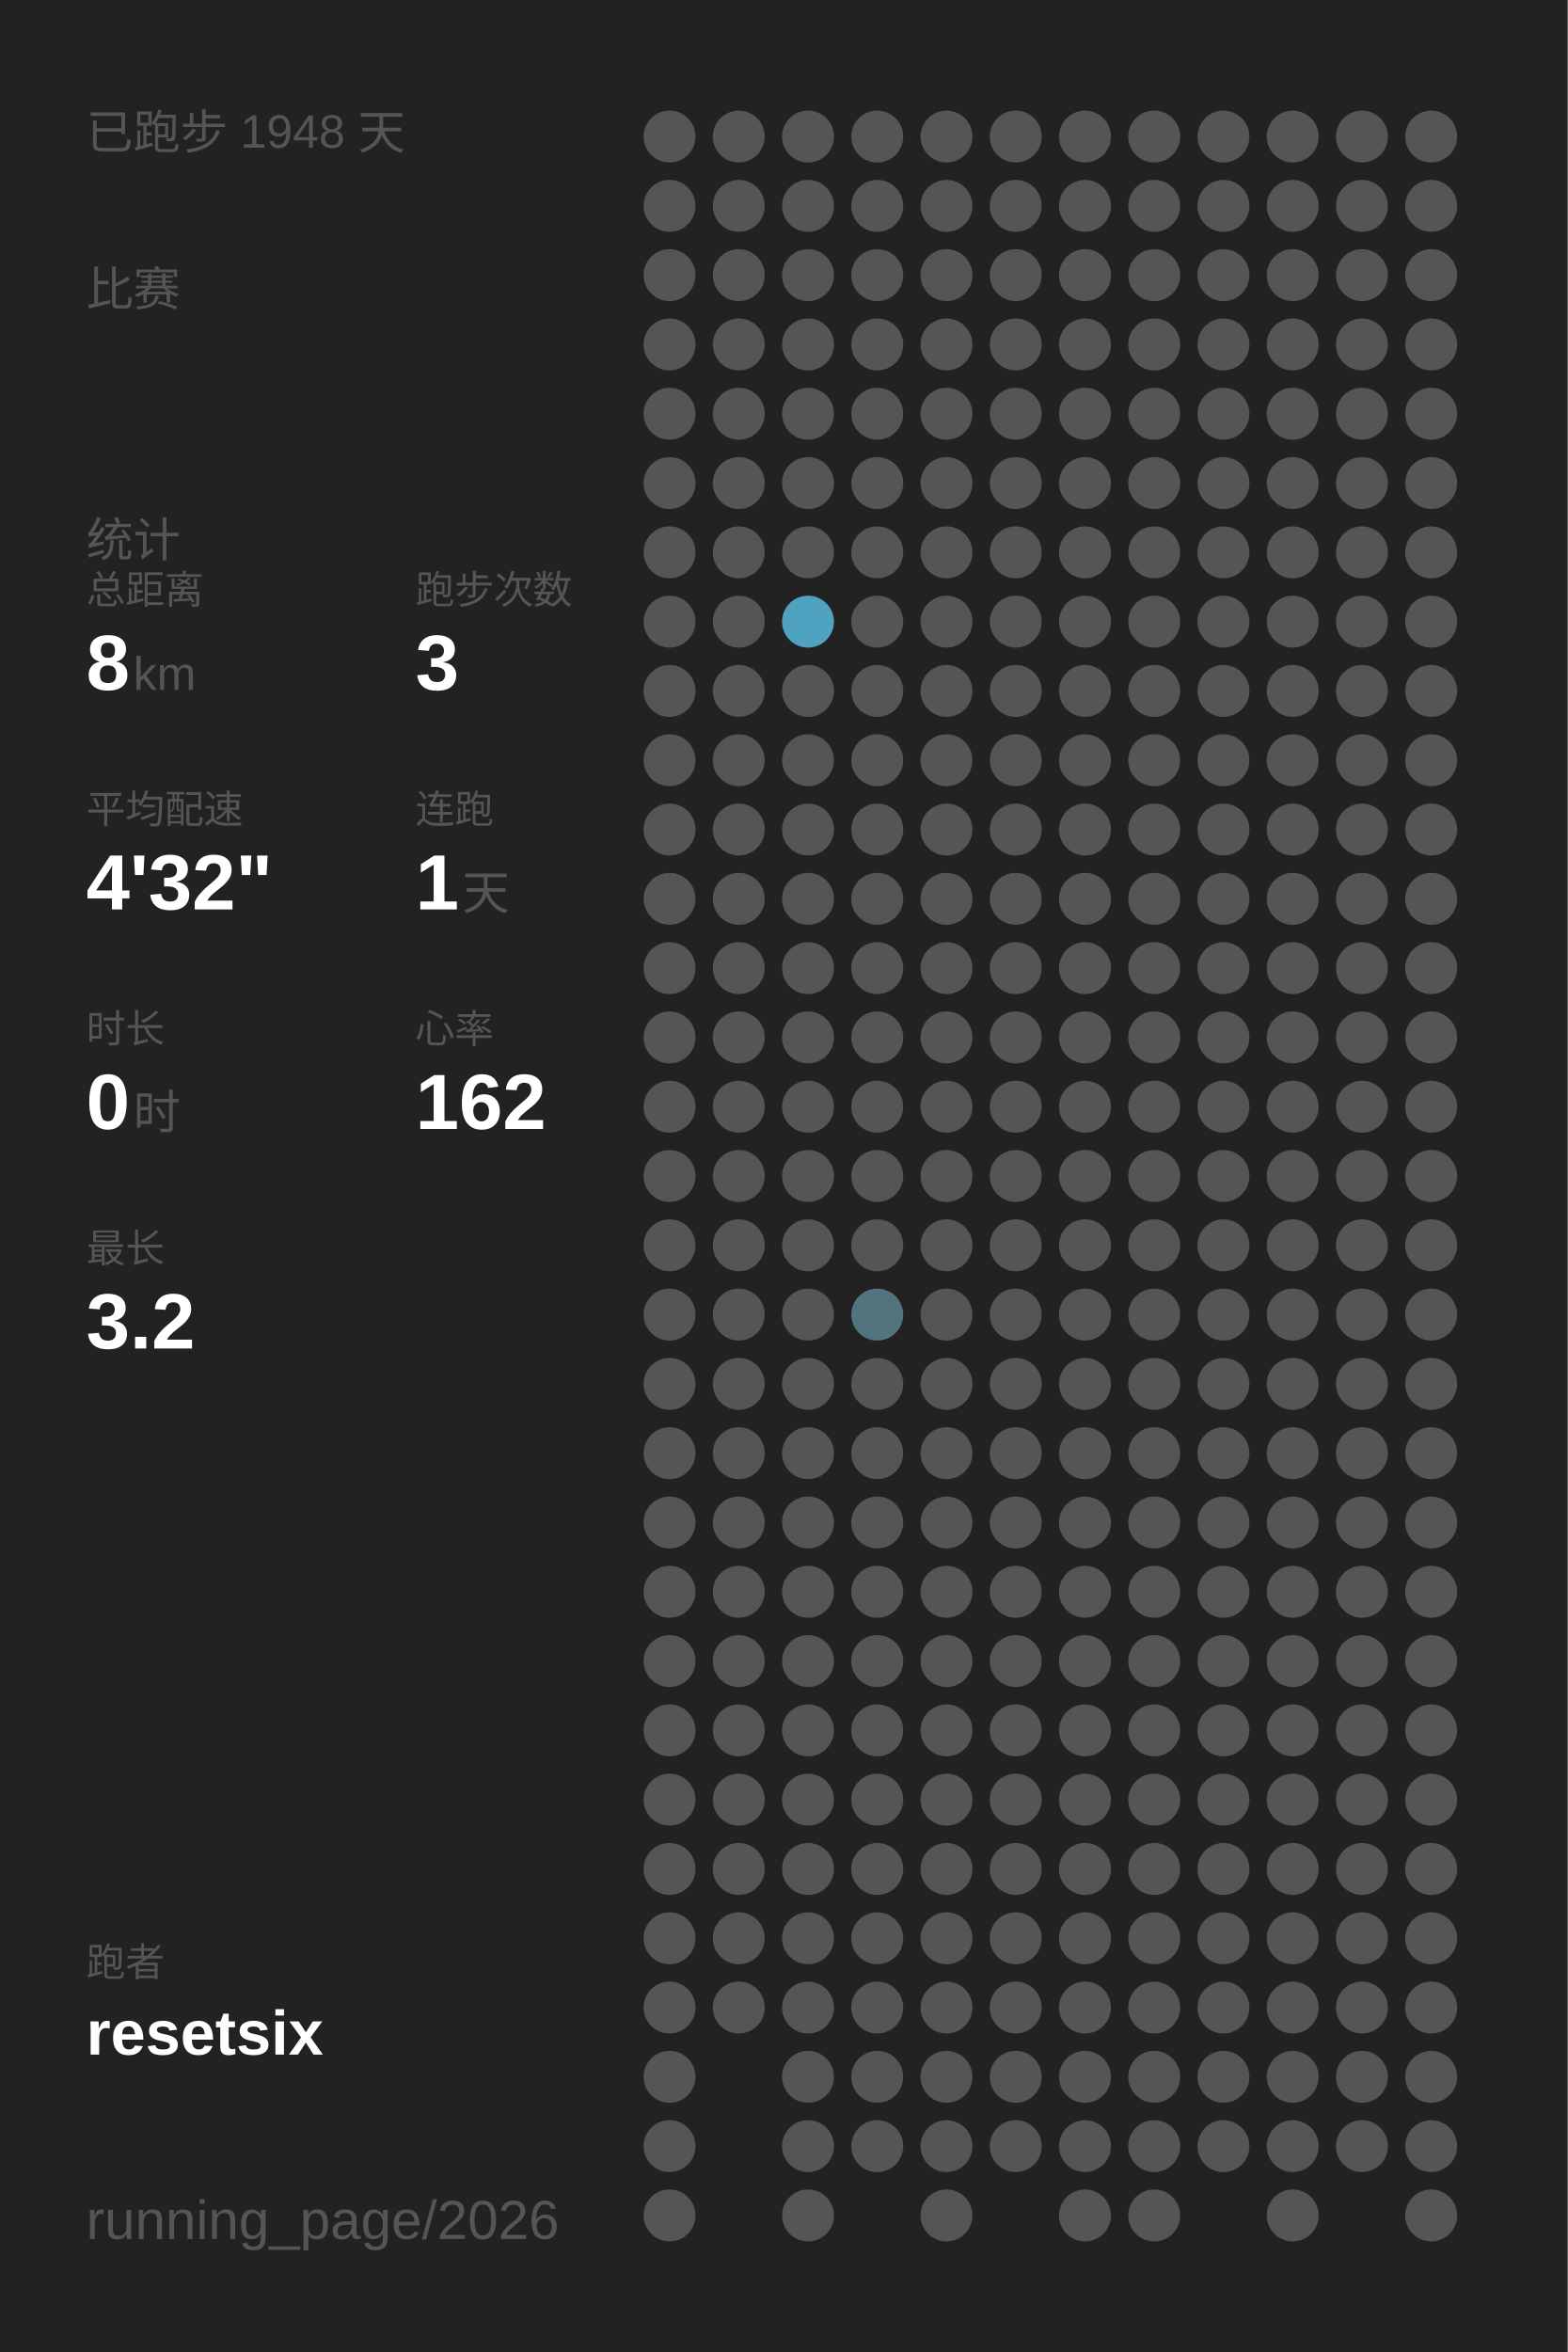
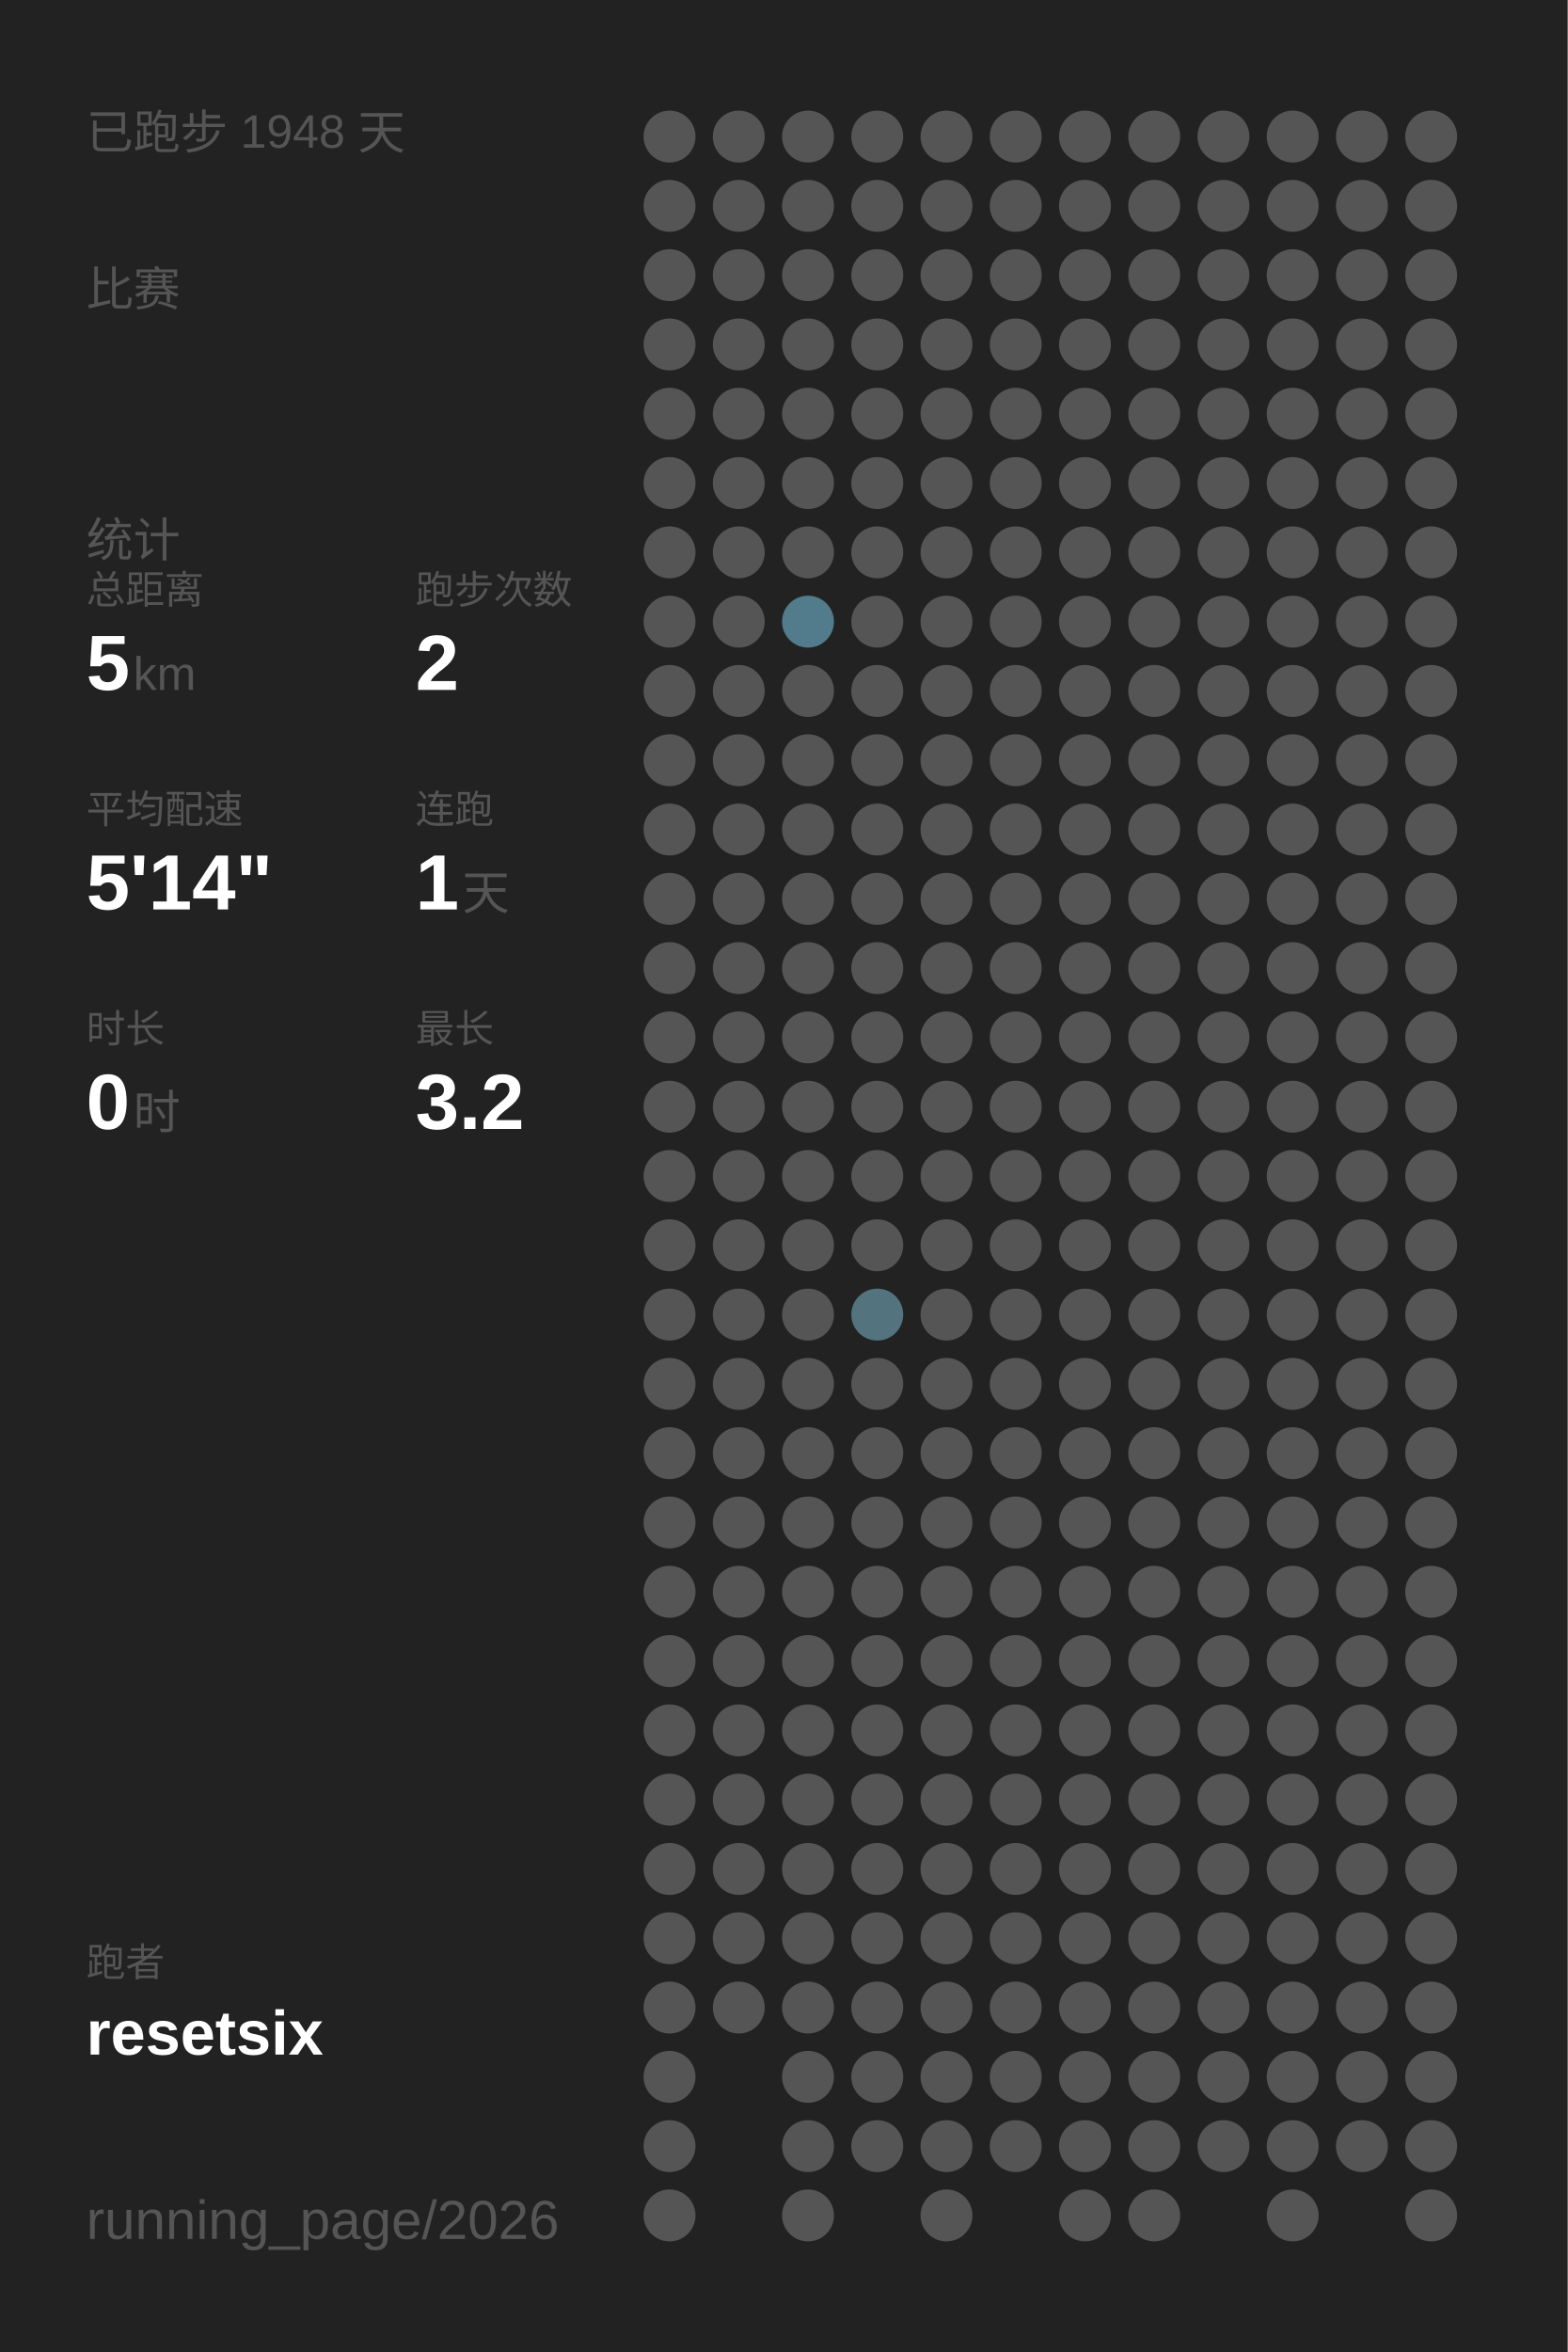
<svg xmlns="http://www.w3.org/2000/svg" baseProfile="full" height="300mm" version="1.1" viewBox="0,0,200,300" width="200mm">
  <defs />
  <rect fill="#222222" height="300" width="200" x="0" y="0" />
  <text fill="#555555" style="font-size:6px; font-family:Arial;" x="11" y="19">已跑步 1948 天</text>
  <text fill="#555555" style="font-size:6px; font-family:Arial;" x="11" y="39">比赛</text>
  <text fill="#555555" style="font-size:6px; font-family:Arial;" x="11" y="71">统计</text>
  <text fill="#555555" style="font-size:5px; font-family:Arial;" x="11" y="77">总距离</text>
-   <text fill="#FFFFFF" style="font-size:10px; font-family:Arial; font-weight:bold;" x="11" y="88">8</text>
+   <text fill="#FFFFFF" style="font-size:10px; font-family:Arial; font-weight:bold;" x="11" y="88">5</text>
  <text fill="#555555" style="font-size:6px; font-family:Arial;" x="17" y="88">km</text>
  <text fill="#555555" style="font-size:5px; font-family:Arial;" x="53" y="77">跑步次数</text>
-   <text fill="#FFFFFF" style="font-size:10px; font-family:Arial; font-weight:bold;" x="53" y="88">3</text>
+   <text fill="#FFFFFF" style="font-size:10px; font-family:Arial; font-weight:bold;" x="53" y="88">2</text>
  <text fill="#555555" style="font-size:5px; font-family:Arial;" x="11" y="105">平均配速</text>
-   <text fill="#FFFFFF" style="font-size:10px; font-family:Arial; font-weight:bold;" x="11" y="116">4'32"</text>
+   <text fill="#FFFFFF" style="font-size:10px; font-family:Arial; font-weight:bold;" x="11" y="116">5'14"</text>
  <text fill="#555555" style="font-size:5px; font-family:Arial;" x="53" y="105">连跑</text>
  <text fill="#FFFFFF" style="font-size:10px; font-family:Arial; font-weight:bold;" x="53" y="116">1</text>
  <text fill="#555555" style="font-size:6px; font-family:Arial;" x="59" y="116">天</text>
  <text fill="#555555" style="font-size:5px; font-family:Arial;" x="11" y="133">时长</text>
  <text fill="#FFFFFF" style="font-size:10px; font-family:Arial; font-weight:bold;" x="11" y="144">0</text>
  <text fill="#555555" style="font-size:6px; font-family:Arial;" x="17" y="144">时</text>
-   <text fill="#555555" style="font-size:5px; font-family:Arial;" x="53" y="133">心率</text>
-   <text fill="#FFFFFF" style="font-size:10px; font-family:Arial; font-weight:bold;" x="53" y="144">162</text>
-   <text fill="#555555" style="font-size:5px; font-family:Arial;" x="11" y="161">最长</text>
-   <text fill="#FFFFFF" style="font-size:10px; font-family:Arial; font-weight:bold;" x="11" y="172">3.2</text>
+   <text fill="#555555" style="font-size:5px; font-family:Arial;" x="53" y="133">最长</text>
+   <text fill="#FFFFFF" style="font-size:10px; font-family:Arial; font-weight:bold;" x="53" y="144">3.2</text>
  <text fill="#555555" style="font-size:5px; font-family:Arial;" x="11" y="252.065">跑者</text>
  <text fill="#FFFFFF" style="font-size:8px; font-family:Arial; font-weight:bold;" x="11" y="262.065">resetsix</text>
  <text fill="#555555" style="font-size:7px; font-family:Arial;" x="11" y="285.581">running_page/2026</text>
  <circle cx="85.417" cy="17.419" fill="#555555" r="3.312" />
  <circle cx="85.417" cy="26.258" fill="#555555" r="3.312" />
  <circle cx="85.417" cy="35.097" fill="#555555" r="3.312" />
  <circle cx="85.417" cy="43.935" fill="#555555" r="3.312" />
  <circle cx="85.417" cy="52.774" fill="#555555" r="3.312" />
  <circle cx="85.417" cy="61.613" fill="#555555" r="3.312" />
  <circle cx="85.417" cy="70.452" fill="#555555" r="3.312" />
  <circle cx="85.417" cy="79.29" fill="#555555" r="3.312" />
  <circle cx="85.417" cy="88.129" fill="#555555" r="3.312" />
  <circle cx="85.417" cy="96.968" fill="#555555" r="3.312" />
  <circle cx="85.417" cy="105.806" fill="#555555" r="3.312" />
  <circle cx="85.417" cy="114.645" fill="#555555" r="3.312" />
  <circle cx="85.417" cy="123.484" fill="#555555" r="3.312" />
  <circle cx="85.417" cy="132.323" fill="#555555" r="3.312" />
  <circle cx="85.417" cy="141.161" fill="#555555" r="3.312" />
  <circle cx="85.417" cy="150" fill="#555555" r="3.312" />
  <circle cx="85.417" cy="158.839" fill="#555555" r="3.312" />
  <circle cx="85.417" cy="167.677" fill="#555555" r="3.312" />
  <circle cx="85.417" cy="176.516" fill="#555555" r="3.312" />
  <circle cx="85.417" cy="185.355" fill="#555555" r="3.312" />
  <circle cx="85.417" cy="194.194" fill="#555555" r="3.312" />
  <circle cx="85.417" cy="203.032" fill="#555555" r="3.312" />
  <circle cx="85.417" cy="211.871" fill="#555555" r="3.312" />
  <circle cx="85.417" cy="220.71" fill="#555555" r="3.312" />
  <circle cx="85.417" cy="229.548" fill="#555555" r="3.312" />
  <circle cx="85.417" cy="238.387" fill="#555555" r="3.312" />
  <circle cx="85.417" cy="247.226" fill="#555555" r="3.312" />
  <circle cx="85.417" cy="256.065" fill="#555555" r="3.312" />
  <circle cx="85.417" cy="264.903" fill="#555555" r="3.312" />
  <circle cx="85.417" cy="273.742" fill="#555555" r="3.312" />
  <circle cx="85.417" cy="282.581" fill="#555555" r="3.312" />
  <circle cx="94.25" cy="17.419" fill="#555555" r="3.312" />
  <circle cx="94.25" cy="26.258" fill="#555555" r="3.312" />
  <circle cx="94.25" cy="35.097" fill="#555555" r="3.312" />
  <circle cx="94.25" cy="43.935" fill="#555555" r="3.312" />
  <circle cx="94.25" cy="52.774" fill="#555555" r="3.312" />
  <circle cx="94.25" cy="61.613" fill="#555555" r="3.312" />
  <circle cx="94.25" cy="70.452" fill="#555555" r="3.312" />
  <circle cx="94.25" cy="79.29" fill="#555555" r="3.312" />
  <circle cx="94.25" cy="88.129" fill="#555555" r="3.312" />
  <circle cx="94.25" cy="96.968" fill="#555555" r="3.312" />
  <circle cx="94.25" cy="105.806" fill="#555555" r="3.312" />
  <circle cx="94.25" cy="114.645" fill="#555555" r="3.312" />
  <circle cx="94.25" cy="123.484" fill="#555555" r="3.312" />
  <circle cx="94.25" cy="132.323" fill="#555555" r="3.312" />
  <circle cx="94.25" cy="141.161" fill="#555555" r="3.312" />
  <circle cx="94.25" cy="150" fill="#555555" r="3.312" />
  <circle cx="94.25" cy="158.839" fill="#555555" r="3.312" />
  <circle cx="94.25" cy="167.677" fill="#555555" r="3.312" />
  <circle cx="94.25" cy="176.516" fill="#555555" r="3.312" />
  <circle cx="94.25" cy="185.355" fill="#555555" r="3.312" />
  <circle cx="94.25" cy="194.194" fill="#555555" r="3.312" />
  <circle cx="94.25" cy="203.032" fill="#555555" r="3.312" />
  <circle cx="94.25" cy="211.871" fill="#555555" r="3.312" />
  <circle cx="94.25" cy="220.71" fill="#555555" r="3.312" />
  <circle cx="94.25" cy="229.548" fill="#555555" r="3.312" />
  <circle cx="94.25" cy="238.387" fill="#555555" r="3.312" />
  <circle cx="94.25" cy="247.226" fill="#555555" r="3.312" />
  <circle cx="94.25" cy="256.065" fill="#555555" r="3.312" />
  <circle cx="103.083" cy="17.419" fill="#555555" r="3.312" />
  <circle cx="103.083" cy="26.258" fill="#555555" r="3.312" />
  <circle cx="103.083" cy="35.097" fill="#555555" r="3.312" />
  <circle cx="103.083" cy="43.935" fill="#555555" r="3.312" />
  <circle cx="103.083" cy="52.774" fill="#555555" r="3.312" />
  <circle cx="103.083" cy="61.613" fill="#555555" r="3.312" />
  <circle cx="103.083" cy="70.452" fill="#555555" r="3.312" />
-   <circle cx="103.083" cy="79.29" fill="#4fa3c0" r="3.312" />
+   <circle cx="103.083" cy="79.29" fill="#527c8b" r="3.312" />
  <circle cx="103.083" cy="88.129" fill="#555555" r="3.312" />
  <circle cx="103.083" cy="96.968" fill="#555555" r="3.312" />
  <circle cx="103.083" cy="105.806" fill="#555555" r="3.312" />
  <circle cx="103.083" cy="114.645" fill="#555555" r="3.312" />
  <circle cx="103.083" cy="123.484" fill="#555555" r="3.312" />
  <circle cx="103.083" cy="132.323" fill="#555555" r="3.312" />
  <circle cx="103.083" cy="141.161" fill="#555555" r="3.312" />
  <circle cx="103.083" cy="150" fill="#555555" r="3.312" />
  <circle cx="103.083" cy="158.839" fill="#555555" r="3.312" />
  <circle cx="103.083" cy="167.677" fill="#555555" r="3.312" />
  <circle cx="103.083" cy="176.516" fill="#555555" r="3.312" />
  <circle cx="103.083" cy="185.355" fill="#555555" r="3.312" />
  <circle cx="103.083" cy="194.194" fill="#555555" r="3.312" />
  <circle cx="103.083" cy="203.032" fill="#555555" r="3.312" />
  <circle cx="103.083" cy="211.871" fill="#555555" r="3.312" />
  <circle cx="103.083" cy="220.71" fill="#555555" r="3.312" />
  <circle cx="103.083" cy="229.548" fill="#555555" r="3.312" />
  <circle cx="103.083" cy="238.387" fill="#555555" r="3.312" />
  <circle cx="103.083" cy="247.226" fill="#555555" r="3.312" />
  <circle cx="103.083" cy="256.065" fill="#555555" r="3.312" />
  <circle cx="103.083" cy="264.903" fill="#555555" r="3.312" />
  <circle cx="103.083" cy="273.742" fill="#555555" r="3.312" />
  <circle cx="103.083" cy="282.581" fill="#555555" r="3.312" />
  <circle cx="111.917" cy="17.419" fill="#555555" r="3.312" />
  <circle cx="111.917" cy="26.258" fill="#555555" r="3.312" />
  <circle cx="111.917" cy="35.097" fill="#555555" r="3.312" />
  <circle cx="111.917" cy="43.935" fill="#555555" r="3.312" />
  <circle cx="111.917" cy="52.774" fill="#555555" r="3.312" />
  <circle cx="111.917" cy="61.613" fill="#555555" r="3.312" />
  <circle cx="111.917" cy="70.452" fill="#555555" r="3.312" />
  <circle cx="111.917" cy="79.29" fill="#555555" r="3.312" />
  <circle cx="111.917" cy="88.129" fill="#555555" r="3.312" />
  <circle cx="111.917" cy="96.968" fill="#555555" r="3.312" />
  <circle cx="111.917" cy="105.806" fill="#555555" r="3.312" />
  <circle cx="111.917" cy="114.645" fill="#555555" r="3.312" />
  <circle cx="111.917" cy="123.484" fill="#555555" r="3.312" />
  <circle cx="111.917" cy="132.323" fill="#555555" r="3.312" />
  <circle cx="111.917" cy="141.161" fill="#555555" r="3.312" />
  <circle cx="111.917" cy="150" fill="#555555" r="3.312" />
  <circle cx="111.917" cy="158.839" fill="#555555" r="3.312" />
  <circle cx="111.917" cy="167.677" fill="#53737e" r="3.312" />
  <circle cx="111.917" cy="176.516" fill="#555555" r="3.312" />
  <circle cx="111.917" cy="185.355" fill="#555555" r="3.312" />
  <circle cx="111.917" cy="194.194" fill="#555555" r="3.312" />
  <circle cx="111.917" cy="203.032" fill="#555555" r="3.312" />
  <circle cx="111.917" cy="211.871" fill="#555555" r="3.312" />
  <circle cx="111.917" cy="220.71" fill="#555555" r="3.312" />
  <circle cx="111.917" cy="229.548" fill="#555555" r="3.312" />
  <circle cx="111.917" cy="238.387" fill="#555555" r="3.312" />
  <circle cx="111.917" cy="247.226" fill="#555555" r="3.312" />
  <circle cx="111.917" cy="256.065" fill="#555555" r="3.312" />
  <circle cx="111.917" cy="264.903" fill="#555555" r="3.312" />
  <circle cx="111.917" cy="273.742" fill="#555555" r="3.312" />
  <circle cx="120.75" cy="17.419" fill="#555555" r="3.312" />
  <circle cx="120.75" cy="26.258" fill="#555555" r="3.312" />
  <circle cx="120.75" cy="35.097" fill="#555555" r="3.312" />
  <circle cx="120.75" cy="43.935" fill="#555555" r="3.312" />
  <circle cx="120.75" cy="52.774" fill="#555555" r="3.312" />
  <circle cx="120.75" cy="61.613" fill="#555555" r="3.312" />
  <circle cx="120.75" cy="70.452" fill="#555555" r="3.312" />
  <circle cx="120.75" cy="79.29" fill="#555555" r="3.312" />
  <circle cx="120.75" cy="88.129" fill="#555555" r="3.312" />
  <circle cx="120.75" cy="96.968" fill="#555555" r="3.312" />
  <circle cx="120.75" cy="105.806" fill="#555555" r="3.312" />
  <circle cx="120.75" cy="114.645" fill="#555555" r="3.312" />
  <circle cx="120.75" cy="123.484" fill="#555555" r="3.312" />
  <circle cx="120.75" cy="132.323" fill="#555555" r="3.312" />
  <circle cx="120.75" cy="141.161" fill="#555555" r="3.312" />
  <circle cx="120.75" cy="150" fill="#555555" r="3.312" />
  <circle cx="120.75" cy="158.839" fill="#555555" r="3.312" />
  <circle cx="120.75" cy="167.677" fill="#555555" r="3.312" />
  <circle cx="120.75" cy="176.516" fill="#555555" r="3.312" />
  <circle cx="120.75" cy="185.355" fill="#555555" r="3.312" />
  <circle cx="120.75" cy="194.194" fill="#555555" r="3.312" />
  <circle cx="120.75" cy="203.032" fill="#555555" r="3.312" />
  <circle cx="120.75" cy="211.871" fill="#555555" r="3.312" />
  <circle cx="120.75" cy="220.71" fill="#555555" r="3.312" />
  <circle cx="120.75" cy="229.548" fill="#555555" r="3.312" />
  <circle cx="120.75" cy="238.387" fill="#555555" r="3.312" />
  <circle cx="120.75" cy="247.226" fill="#555555" r="3.312" />
  <circle cx="120.75" cy="256.065" fill="#555555" r="3.312" />
  <circle cx="120.75" cy="264.903" fill="#555555" r="3.312" />
  <circle cx="120.75" cy="273.742" fill="#555555" r="3.312" />
  <circle cx="120.75" cy="282.581" fill="#555555" r="3.312" />
  <circle cx="129.583" cy="17.419" fill="#555555" r="3.312" />
  <circle cx="129.583" cy="26.258" fill="#555555" r="3.312" />
  <circle cx="129.583" cy="35.097" fill="#555555" r="3.312" />
  <circle cx="129.583" cy="43.935" fill="#555555" r="3.312" />
  <circle cx="129.583" cy="52.774" fill="#555555" r="3.312" />
  <circle cx="129.583" cy="61.613" fill="#555555" r="3.312" />
  <circle cx="129.583" cy="70.452" fill="#555555" r="3.312" />
  <circle cx="129.583" cy="79.29" fill="#555555" r="3.312" />
  <circle cx="129.583" cy="88.129" fill="#555555" r="3.312" />
  <circle cx="129.583" cy="96.968" fill="#555555" r="3.312" />
  <circle cx="129.583" cy="105.806" fill="#555555" r="3.312" />
  <circle cx="129.583" cy="114.645" fill="#555555" r="3.312" />
  <circle cx="129.583" cy="123.484" fill="#555555" r="3.312" />
  <circle cx="129.583" cy="132.323" fill="#555555" r="3.312" />
  <circle cx="129.583" cy="141.161" fill="#555555" r="3.312" />
  <circle cx="129.583" cy="150" fill="#555555" r="3.312" />
  <circle cx="129.583" cy="158.839" fill="#555555" r="3.312" />
  <circle cx="129.583" cy="167.677" fill="#555555" r="3.312" />
  <circle cx="129.583" cy="176.516" fill="#555555" r="3.312" />
  <circle cx="129.583" cy="185.355" fill="#555555" r="3.312" />
  <circle cx="129.583" cy="194.194" fill="#555555" r="3.312" />
  <circle cx="129.583" cy="203.032" fill="#555555" r="3.312" />
  <circle cx="129.583" cy="211.871" fill="#555555" r="3.312" />
  <circle cx="129.583" cy="220.71" fill="#555555" r="3.312" />
  <circle cx="129.583" cy="229.548" fill="#555555" r="3.312" />
  <circle cx="129.583" cy="238.387" fill="#555555" r="3.312" />
  <circle cx="129.583" cy="247.226" fill="#555555" r="3.312" />
  <circle cx="129.583" cy="256.065" fill="#555555" r="3.312" />
  <circle cx="129.583" cy="264.903" fill="#555555" r="3.312" />
  <circle cx="129.583" cy="273.742" fill="#555555" r="3.312" />
  <circle cx="138.417" cy="17.419" fill="#555555" r="3.312" />
  <circle cx="138.417" cy="26.258" fill="#555555" r="3.312" />
  <circle cx="138.417" cy="35.097" fill="#555555" r="3.312" />
  <circle cx="138.417" cy="43.935" fill="#555555" r="3.312" />
  <circle cx="138.417" cy="52.774" fill="#555555" r="3.312" />
  <circle cx="138.417" cy="61.613" fill="#555555" r="3.312" />
  <circle cx="138.417" cy="70.452" fill="#555555" r="3.312" />
  <circle cx="138.417" cy="79.29" fill="#555555" r="3.312" />
  <circle cx="138.417" cy="88.129" fill="#555555" r="3.312" />
  <circle cx="138.417" cy="96.968" fill="#555555" r="3.312" />
  <circle cx="138.417" cy="105.806" fill="#555555" r="3.312" />
  <circle cx="138.417" cy="114.645" fill="#555555" r="3.312" />
  <circle cx="138.417" cy="123.484" fill="#555555" r="3.312" />
  <circle cx="138.417" cy="132.323" fill="#555555" r="3.312" />
  <circle cx="138.417" cy="141.161" fill="#555555" r="3.312" />
  <circle cx="138.417" cy="150" fill="#555555" r="3.312" />
  <circle cx="138.417" cy="158.839" fill="#555555" r="3.312" />
  <circle cx="138.417" cy="167.677" fill="#555555" r="3.312" />
  <circle cx="138.417" cy="176.516" fill="#555555" r="3.312" />
  <circle cx="138.417" cy="185.355" fill="#555555" r="3.312" />
  <circle cx="138.417" cy="194.194" fill="#555555" r="3.312" />
  <circle cx="138.417" cy="203.032" fill="#555555" r="3.312" />
  <circle cx="138.417" cy="211.871" fill="#555555" r="3.312" />
  <circle cx="138.417" cy="220.71" fill="#555555" r="3.312" />
  <circle cx="138.417" cy="229.548" fill="#555555" r="3.312" />
  <circle cx="138.417" cy="238.387" fill="#555555" r="3.312" />
  <circle cx="138.417" cy="247.226" fill="#555555" r="3.312" />
  <circle cx="138.417" cy="256.065" fill="#555555" r="3.312" />
  <circle cx="138.417" cy="264.903" fill="#555555" r="3.312" />
  <circle cx="138.417" cy="273.742" fill="#555555" r="3.312" />
  <circle cx="138.417" cy="282.581" fill="#555555" r="3.312" />
  <circle cx="147.25" cy="17.419" fill="#555555" r="3.312" />
  <circle cx="147.25" cy="26.258" fill="#555555" r="3.312" />
  <circle cx="147.25" cy="35.097" fill="#555555" r="3.312" />
  <circle cx="147.25" cy="43.935" fill="#555555" r="3.312" />
  <circle cx="147.25" cy="52.774" fill="#555555" r="3.312" />
  <circle cx="147.25" cy="61.613" fill="#555555" r="3.312" />
  <circle cx="147.25" cy="70.452" fill="#555555" r="3.312" />
  <circle cx="147.25" cy="79.29" fill="#555555" r="3.312" />
  <circle cx="147.25" cy="88.129" fill="#555555" r="3.312" />
  <circle cx="147.25" cy="96.968" fill="#555555" r="3.312" />
  <circle cx="147.25" cy="105.806" fill="#555555" r="3.312" />
  <circle cx="147.25" cy="114.645" fill="#555555" r="3.312" />
  <circle cx="147.25" cy="123.484" fill="#555555" r="3.312" />
  <circle cx="147.25" cy="132.323" fill="#555555" r="3.312" />
  <circle cx="147.25" cy="141.161" fill="#555555" r="3.312" />
  <circle cx="147.25" cy="150" fill="#555555" r="3.312" />
  <circle cx="147.25" cy="158.839" fill="#555555" r="3.312" />
  <circle cx="147.25" cy="167.677" fill="#555555" r="3.312" />
  <circle cx="147.25" cy="176.516" fill="#555555" r="3.312" />
  <circle cx="147.25" cy="185.355" fill="#555555" r="3.312" />
  <circle cx="147.25" cy="194.194" fill="#555555" r="3.312" />
  <circle cx="147.25" cy="203.032" fill="#555555" r="3.312" />
  <circle cx="147.25" cy="211.871" fill="#555555" r="3.312" />
  <circle cx="147.25" cy="220.71" fill="#555555" r="3.312" />
  <circle cx="147.25" cy="229.548" fill="#555555" r="3.312" />
  <circle cx="147.25" cy="238.387" fill="#555555" r="3.312" />
  <circle cx="147.25" cy="247.226" fill="#555555" r="3.312" />
  <circle cx="147.25" cy="256.065" fill="#555555" r="3.312" />
  <circle cx="147.25" cy="264.903" fill="#555555" r="3.312" />
  <circle cx="147.25" cy="273.742" fill="#555555" r="3.312" />
  <circle cx="147.25" cy="282.581" fill="#555555" r="3.312" />
  <circle cx="156.083" cy="17.419" fill="#555555" r="3.312" />
  <circle cx="156.083" cy="26.258" fill="#555555" r="3.312" />
  <circle cx="156.083" cy="35.097" fill="#555555" r="3.312" />
  <circle cx="156.083" cy="43.935" fill="#555555" r="3.312" />
  <circle cx="156.083" cy="52.774" fill="#555555" r="3.312" />
  <circle cx="156.083" cy="61.613" fill="#555555" r="3.312" />
  <circle cx="156.083" cy="70.452" fill="#555555" r="3.312" />
  <circle cx="156.083" cy="79.29" fill="#555555" r="3.312" />
  <circle cx="156.083" cy="88.129" fill="#555555" r="3.312" />
  <circle cx="156.083" cy="96.968" fill="#555555" r="3.312" />
  <circle cx="156.083" cy="105.806" fill="#555555" r="3.312" />
  <circle cx="156.083" cy="114.645" fill="#555555" r="3.312" />
  <circle cx="156.083" cy="123.484" fill="#555555" r="3.312" />
  <circle cx="156.083" cy="132.323" fill="#555555" r="3.312" />
  <circle cx="156.083" cy="141.161" fill="#555555" r="3.312" />
  <circle cx="156.083" cy="150" fill="#555555" r="3.312" />
  <circle cx="156.083" cy="158.839" fill="#555555" r="3.312" />
  <circle cx="156.083" cy="167.677" fill="#555555" r="3.312" />
  <circle cx="156.083" cy="176.516" fill="#555555" r="3.312" />
  <circle cx="156.083" cy="185.355" fill="#555555" r="3.312" />
  <circle cx="156.083" cy="194.194" fill="#555555" r="3.312" />
  <circle cx="156.083" cy="203.032" fill="#555555" r="3.312" />
  <circle cx="156.083" cy="211.871" fill="#555555" r="3.312" />
  <circle cx="156.083" cy="220.71" fill="#555555" r="3.312" />
  <circle cx="156.083" cy="229.548" fill="#555555" r="3.312" />
  <circle cx="156.083" cy="238.387" fill="#555555" r="3.312" />
  <circle cx="156.083" cy="247.226" fill="#555555" r="3.312" />
  <circle cx="156.083" cy="256.065" fill="#555555" r="3.312" />
  <circle cx="156.083" cy="264.903" fill="#555555" r="3.312" />
  <circle cx="156.083" cy="273.742" fill="#555555" r="3.312" />
  <circle cx="164.917" cy="17.419" fill="#555555" r="3.312" />
  <circle cx="164.917" cy="26.258" fill="#555555" r="3.312" />
  <circle cx="164.917" cy="35.097" fill="#555555" r="3.312" />
  <circle cx="164.917" cy="43.935" fill="#555555" r="3.312" />
  <circle cx="164.917" cy="52.774" fill="#555555" r="3.312" />
  <circle cx="164.917" cy="61.613" fill="#555555" r="3.312" />
  <circle cx="164.917" cy="70.452" fill="#555555" r="3.312" />
  <circle cx="164.917" cy="79.29" fill="#555555" r="3.312" />
  <circle cx="164.917" cy="88.129" fill="#555555" r="3.312" />
  <circle cx="164.917" cy="96.968" fill="#555555" r="3.312" />
  <circle cx="164.917" cy="105.806" fill="#555555" r="3.312" />
  <circle cx="164.917" cy="114.645" fill="#555555" r="3.312" />
  <circle cx="164.917" cy="123.484" fill="#555555" r="3.312" />
  <circle cx="164.917" cy="132.323" fill="#555555" r="3.312" />
  <circle cx="164.917" cy="141.161" fill="#555555" r="3.312" />
  <circle cx="164.917" cy="150" fill="#555555" r="3.312" />
  <circle cx="164.917" cy="158.839" fill="#555555" r="3.312" />
  <circle cx="164.917" cy="167.677" fill="#555555" r="3.312" />
  <circle cx="164.917" cy="176.516" fill="#555555" r="3.312" />
  <circle cx="164.917" cy="185.355" fill="#555555" r="3.312" />
  <circle cx="164.917" cy="194.194" fill="#555555" r="3.312" />
  <circle cx="164.917" cy="203.032" fill="#555555" r="3.312" />
  <circle cx="164.917" cy="211.871" fill="#555555" r="3.312" />
  <circle cx="164.917" cy="220.71" fill="#555555" r="3.312" />
  <circle cx="164.917" cy="229.548" fill="#555555" r="3.312" />
  <circle cx="164.917" cy="238.387" fill="#555555" r="3.312" />
  <circle cx="164.917" cy="247.226" fill="#555555" r="3.312" />
  <circle cx="164.917" cy="256.065" fill="#555555" r="3.312" />
  <circle cx="164.917" cy="264.903" fill="#555555" r="3.312" />
  <circle cx="164.917" cy="273.742" fill="#555555" r="3.312" />
  <circle cx="164.917" cy="282.581" fill="#555555" r="3.312" />
  <circle cx="173.75" cy="17.419" fill="#555555" r="3.312" />
  <circle cx="173.75" cy="26.258" fill="#555555" r="3.312" />
  <circle cx="173.75" cy="35.097" fill="#555555" r="3.312" />
  <circle cx="173.75" cy="43.935" fill="#555555" r="3.312" />
  <circle cx="173.75" cy="52.774" fill="#555555" r="3.312" />
  <circle cx="173.75" cy="61.613" fill="#555555" r="3.312" />
  <circle cx="173.75" cy="70.452" fill="#555555" r="3.312" />
  <circle cx="173.75" cy="79.29" fill="#555555" r="3.312" />
  <circle cx="173.75" cy="88.129" fill="#555555" r="3.312" />
  <circle cx="173.75" cy="96.968" fill="#555555" r="3.312" />
  <circle cx="173.75" cy="105.806" fill="#555555" r="3.312" />
  <circle cx="173.75" cy="114.645" fill="#555555" r="3.312" />
  <circle cx="173.75" cy="123.484" fill="#555555" r="3.312" />
  <circle cx="173.75" cy="132.323" fill="#555555" r="3.312" />
  <circle cx="173.75" cy="141.161" fill="#555555" r="3.312" />
  <circle cx="173.75" cy="150" fill="#555555" r="3.312" />
  <circle cx="173.75" cy="158.839" fill="#555555" r="3.312" />
  <circle cx="173.75" cy="167.677" fill="#555555" r="3.312" />
  <circle cx="173.75" cy="176.516" fill="#555555" r="3.312" />
  <circle cx="173.75" cy="185.355" fill="#555555" r="3.312" />
  <circle cx="173.75" cy="194.194" fill="#555555" r="3.312" />
  <circle cx="173.75" cy="203.032" fill="#555555" r="3.312" />
  <circle cx="173.75" cy="211.871" fill="#555555" r="3.312" />
  <circle cx="173.75" cy="220.71" fill="#555555" r="3.312" />
  <circle cx="173.75" cy="229.548" fill="#555555" r="3.312" />
  <circle cx="173.75" cy="238.387" fill="#555555" r="3.312" />
  <circle cx="173.75" cy="247.226" fill="#555555" r="3.312" />
  <circle cx="173.75" cy="256.065" fill="#555555" r="3.312" />
  <circle cx="173.75" cy="264.903" fill="#555555" r="3.312" />
  <circle cx="173.75" cy="273.742" fill="#555555" r="3.312" />
  <circle cx="182.583" cy="17.419" fill="#555555" r="3.312" />
  <circle cx="182.583" cy="26.258" fill="#555555" r="3.312" />
  <circle cx="182.583" cy="35.097" fill="#555555" r="3.312" />
  <circle cx="182.583" cy="43.935" fill="#555555" r="3.312" />
  <circle cx="182.583" cy="52.774" fill="#555555" r="3.312" />
  <circle cx="182.583" cy="61.613" fill="#555555" r="3.312" />
  <circle cx="182.583" cy="70.452" fill="#555555" r="3.312" />
  <circle cx="182.583" cy="79.29" fill="#555555" r="3.312" />
  <circle cx="182.583" cy="88.129" fill="#555555" r="3.312" />
  <circle cx="182.583" cy="96.968" fill="#555555" r="3.312" />
  <circle cx="182.583" cy="105.806" fill="#555555" r="3.312" />
  <circle cx="182.583" cy="114.645" fill="#555555" r="3.312" />
  <circle cx="182.583" cy="123.484" fill="#555555" r="3.312" />
  <circle cx="182.583" cy="132.323" fill="#555555" r="3.312" />
  <circle cx="182.583" cy="141.161" fill="#555555" r="3.312" />
  <circle cx="182.583" cy="150" fill="#555555" r="3.312" />
  <circle cx="182.583" cy="158.839" fill="#555555" r="3.312" />
  <circle cx="182.583" cy="167.677" fill="#555555" r="3.312" />
  <circle cx="182.583" cy="176.516" fill="#555555" r="3.312" />
  <circle cx="182.583" cy="185.355" fill="#555555" r="3.312" />
  <circle cx="182.583" cy="194.194" fill="#555555" r="3.312" />
  <circle cx="182.583" cy="203.032" fill="#555555" r="3.312" />
  <circle cx="182.583" cy="211.871" fill="#555555" r="3.312" />
  <circle cx="182.583" cy="220.71" fill="#555555" r="3.312" />
  <circle cx="182.583" cy="229.548" fill="#555555" r="3.312" />
  <circle cx="182.583" cy="238.387" fill="#555555" r="3.312" />
  <circle cx="182.583" cy="247.226" fill="#555555" r="3.312" />
  <circle cx="182.583" cy="256.065" fill="#555555" r="3.312" />
  <circle cx="182.583" cy="264.903" fill="#555555" r="3.312" />
  <circle cx="182.583" cy="273.742" fill="#555555" r="3.312" />
  <circle cx="182.583" cy="282.581" fill="#555555" r="3.312" />
</svg>
